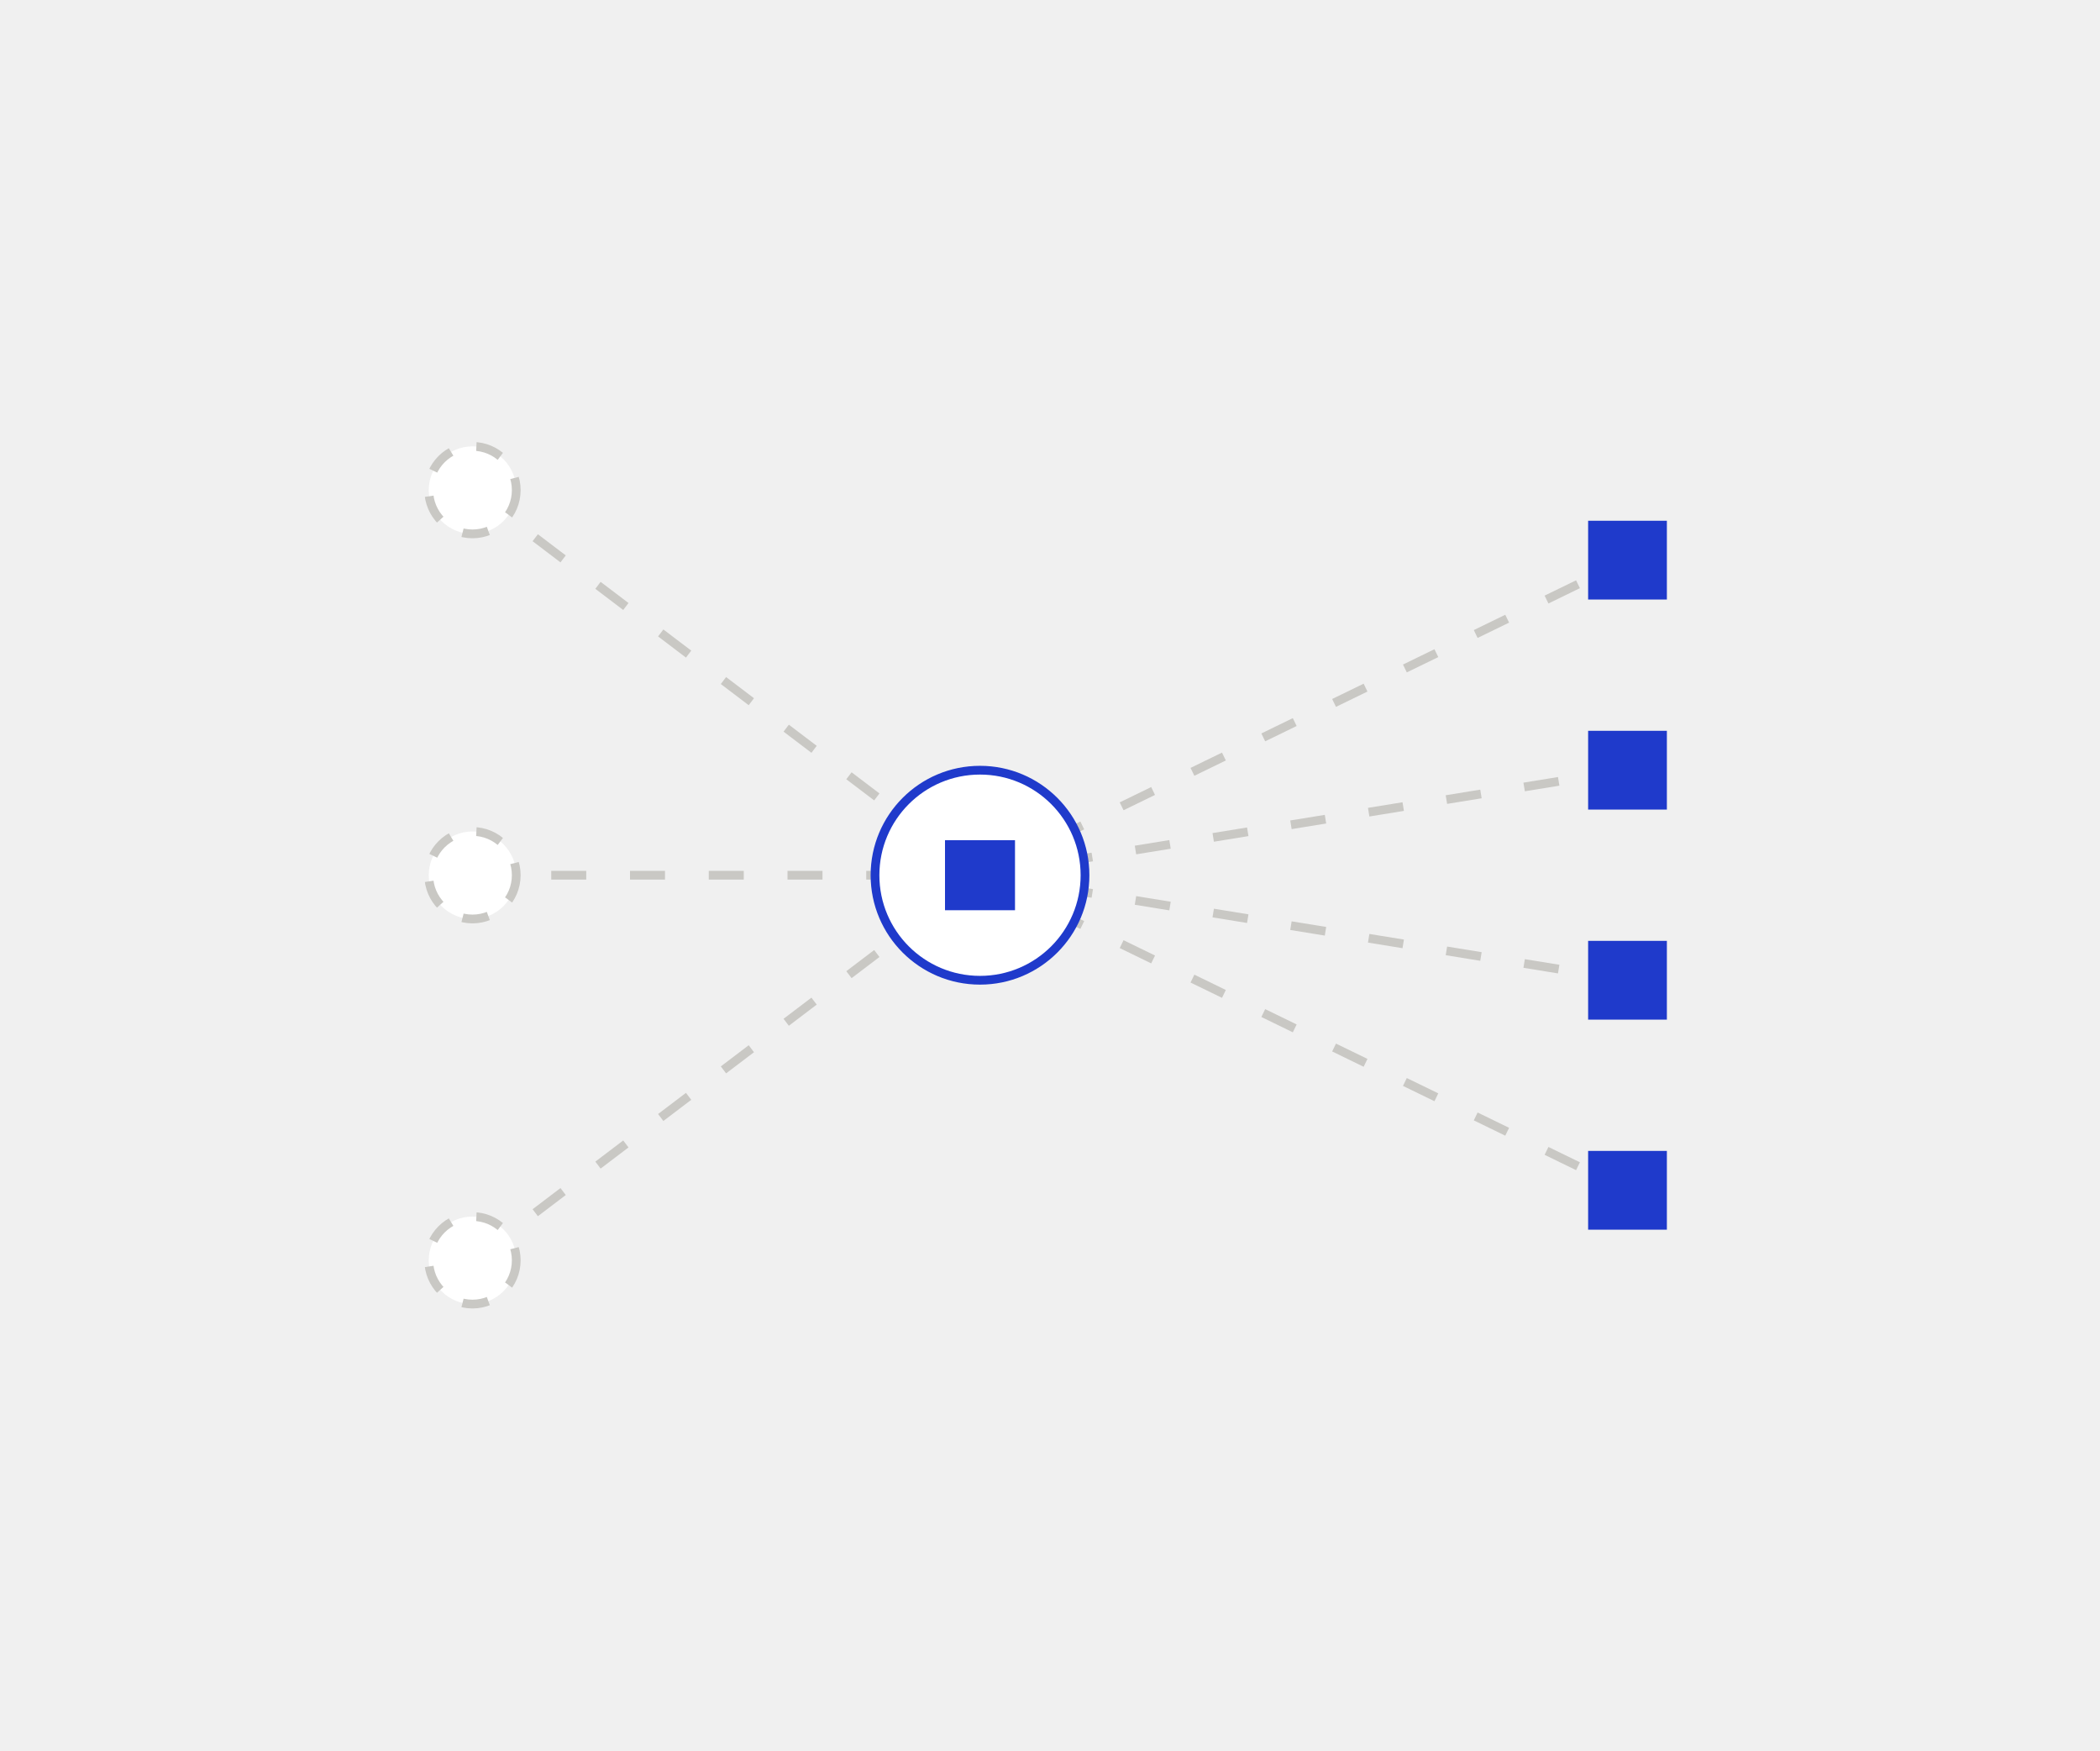
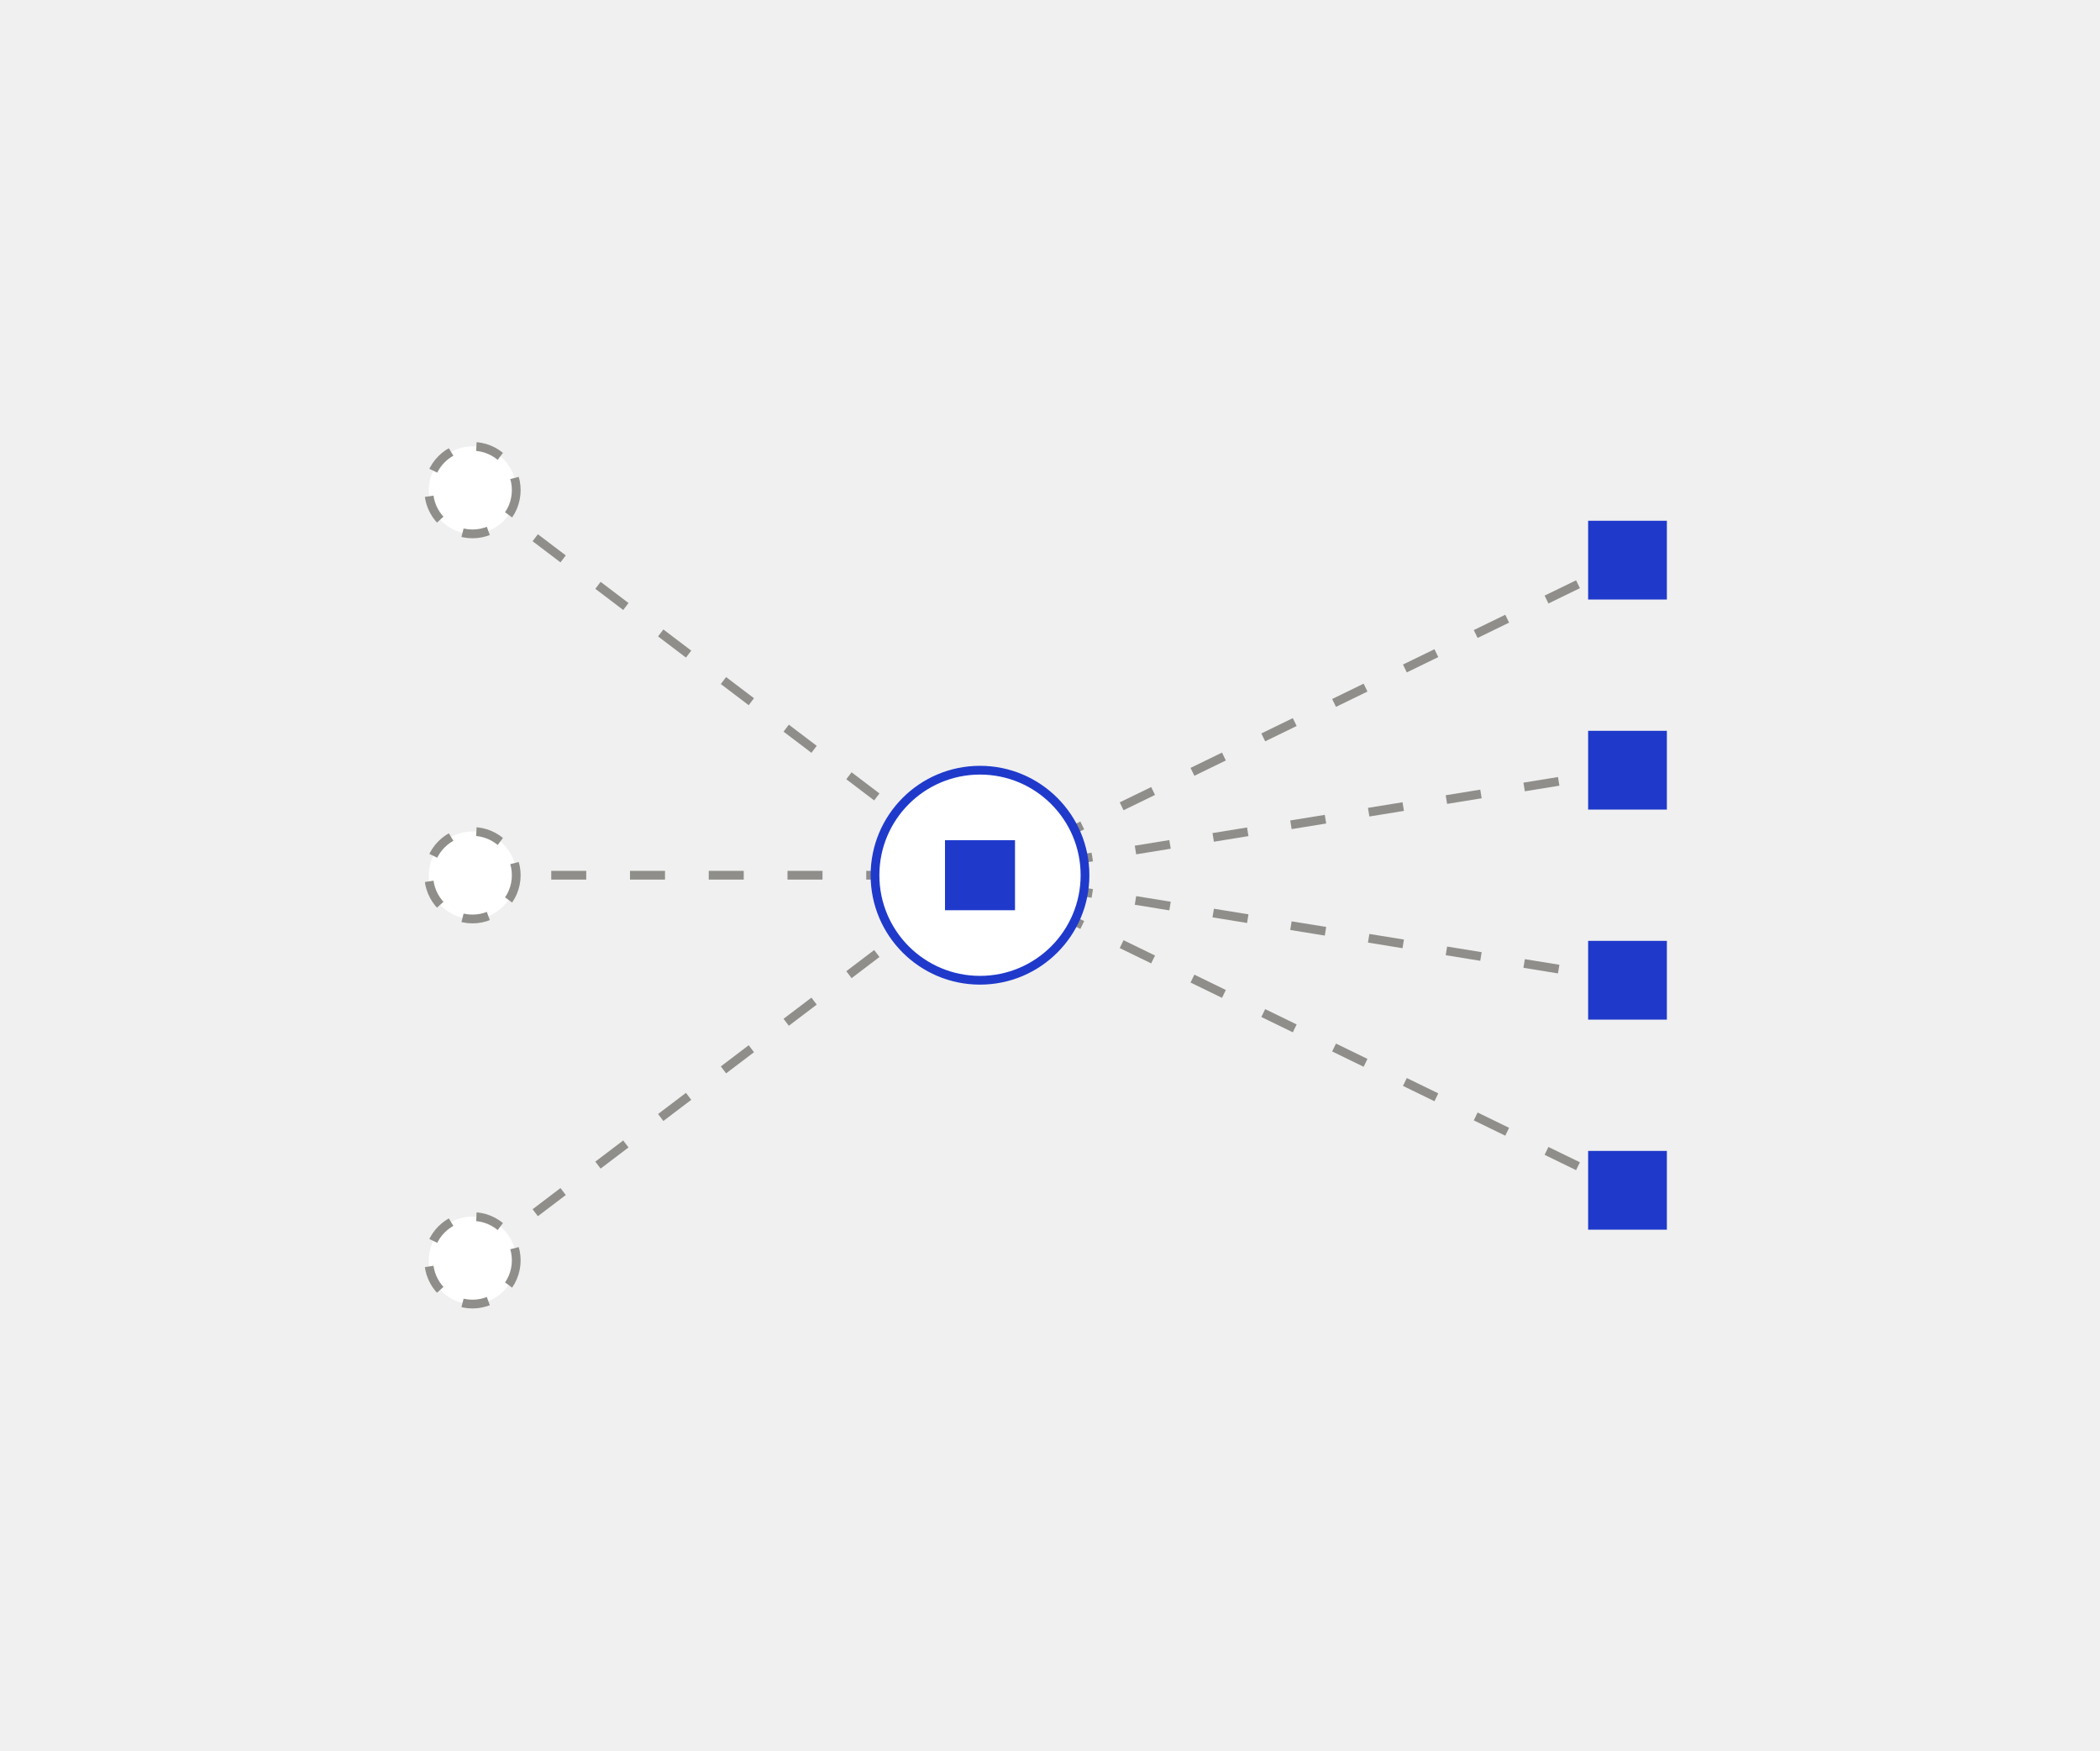
<svg xmlns="http://www.w3.org/2000/svg" width="240" height="200" viewBox="0 0 240 200" fill="none" role="img">
-   <path d="M54 56L112 100" fill="none" stroke="#C9C8C4" stroke-width="1" stroke-dasharray="4 5" stroke-linejoin="round" />
-   <path d="M54 100L112 100" fill="none" stroke="#C9C8C4" stroke-width="1" stroke-dasharray="4 5" stroke-linejoin="round" />
-   <path d="M54 144L112 100" fill="none" stroke="#C9C8C4" stroke-width="1" stroke-dasharray="4 5" stroke-linejoin="round" />
-   <path d="M112 100L186 64" fill="none" stroke="#C9C8C4" stroke-width="1" stroke-dasharray="4 5" stroke-linejoin="round" />
-   <path d="M112 100L186 88" fill="none" stroke="#C9C8C4" stroke-width="1" stroke-dasharray="4 5" stroke-linejoin="round" />
-   <path d="M112 100L186 112" fill="none" stroke="#C9C8C4" stroke-width="1" stroke-dasharray="4 5" stroke-linejoin="round" />
-   <path d="M112 100L186 136" fill="none" stroke="#C9C8C4" stroke-width="1" stroke-dasharray="4 5" stroke-linejoin="round" />
-   <circle cx="54" cy="56" r="5" fill="#FFFFFF" stroke="#C9C8C4" stroke-width="1" stroke-dasharray="3 3" />
-   <circle cx="54" cy="100" r="5" fill="#FFFFFF" stroke="#C9C8C4" stroke-width="1" stroke-dasharray="3 3" />
-   <circle cx="54" cy="144" r="5" fill="#FFFFFF" stroke="#C9C8C4" stroke-width="1" stroke-dasharray="3 3" />
+   <path d="M54 56L112 100" fill="none" stroke="#8F8E8A" stroke-width="1" stroke-dasharray="4 5" stroke-linejoin="round" />
+   <path d="M54 100L112 100" fill="none" stroke="#8F8E8A" stroke-width="1" stroke-dasharray="4 5" stroke-linejoin="round" />
+   <path d="M54 144L112 100" fill="none" stroke="#8F8E8A" stroke-width="1" stroke-dasharray="4 5" stroke-linejoin="round" />
+   <path d="M112 100L186 64" fill="none" stroke="#8F8E8A" stroke-width="1" stroke-dasharray="4 5" stroke-linejoin="round" />
+   <path d="M112 100L186 88" fill="none" stroke="#8F8E8A" stroke-width="1" stroke-dasharray="4 5" stroke-linejoin="round" />
+   <path d="M112 100L186 112" fill="none" stroke="#8F8E8A" stroke-width="1" stroke-dasharray="4 5" stroke-linejoin="round" />
+   <path d="M112 100L186 136" fill="none" stroke="#8F8E8A" stroke-width="1" stroke-dasharray="4 5" stroke-linejoin="round" />
+   <circle cx="54" cy="56" r="5" fill="#FFFFFF" stroke="#8F8E8A" stroke-width="1" stroke-dasharray="3 3" />
+   <circle cx="54" cy="100" r="5" fill="#FFFFFF" stroke="#8F8E8A" stroke-width="1" stroke-dasharray="3 3" />
+   <circle cx="54" cy="144" r="5" fill="#FFFFFF" stroke="#8F8E8A" stroke-width="1" stroke-dasharray="3 3" />
  <circle cx="112" cy="100" r="12" fill="#FFFFFF" stroke="#1F3ACB" stroke-width="1" />
  <rect x="108" y="96" width="8" height="8" fill="#1F3ACB" />
  <rect x="181.5" y="59.5" width="9" height="9" fill="#1F3ACB" />
  <rect x="181.5" y="83.5" width="9" height="9" fill="#1F3ACB" />
  <rect x="181.5" y="107.5" width="9" height="9" fill="#1F3ACB" />
  <rect x="181.5" y="131.5" width="9" height="9" fill="#1F3ACB" />
</svg>
